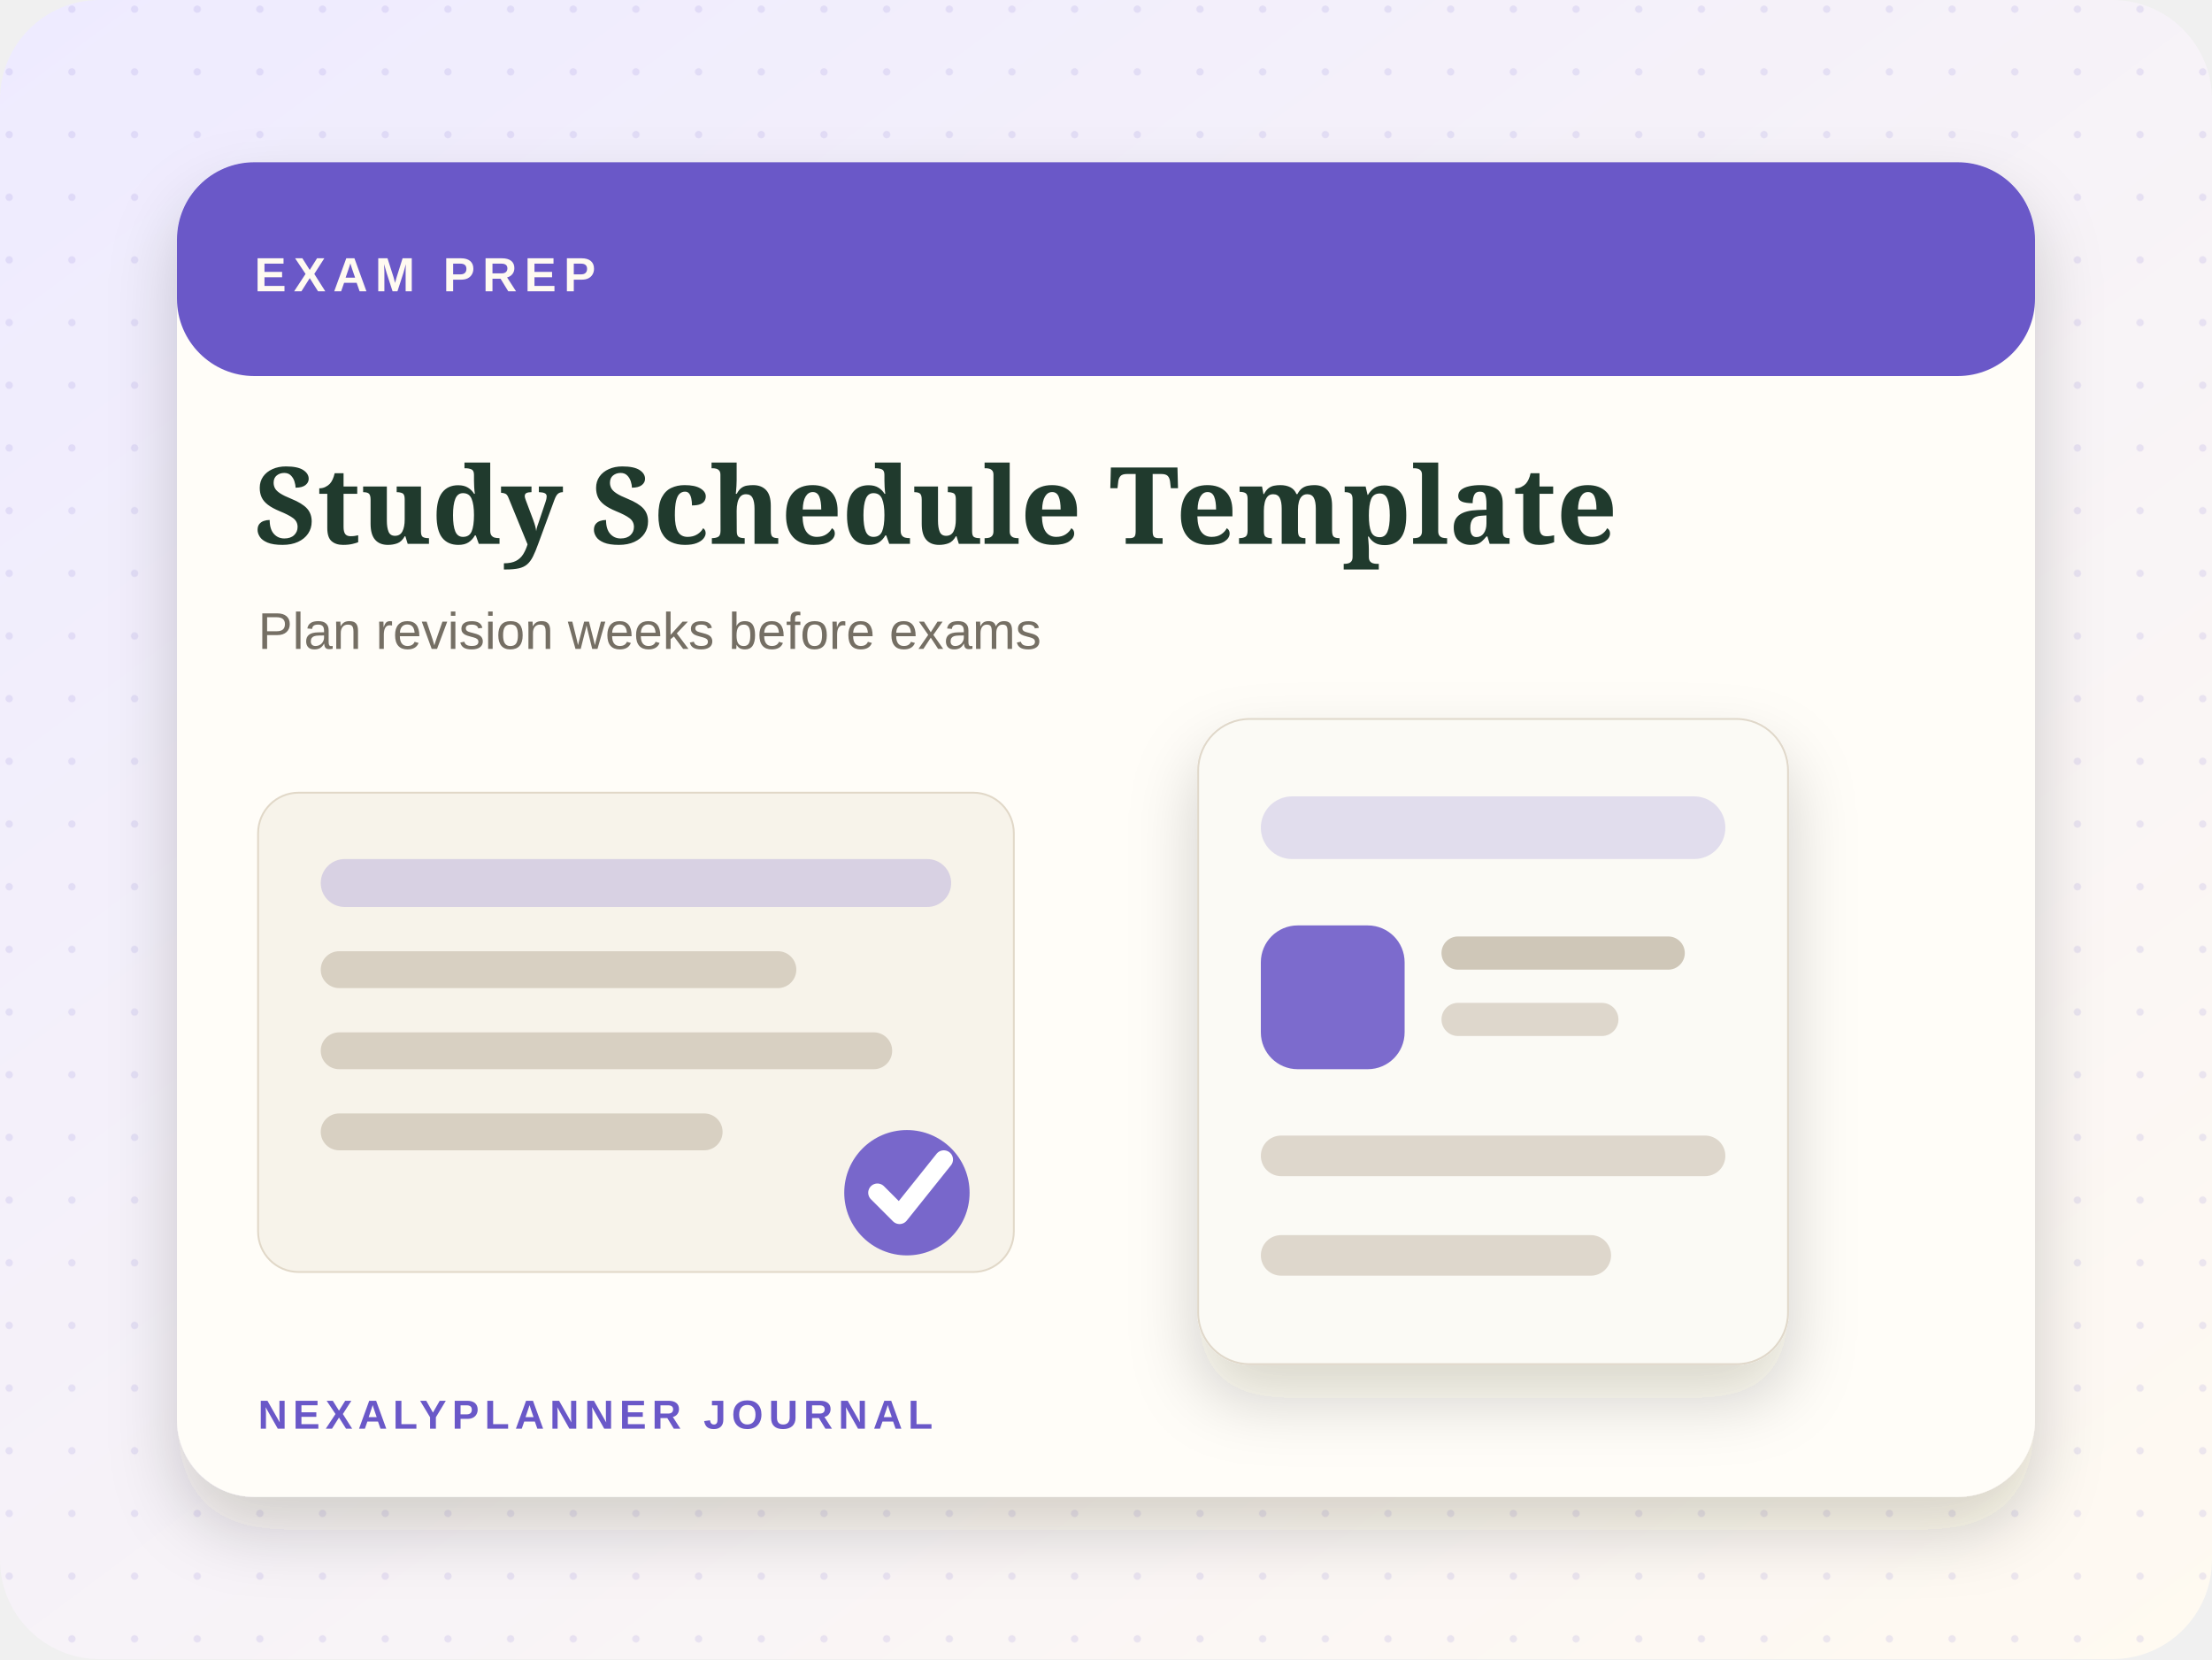
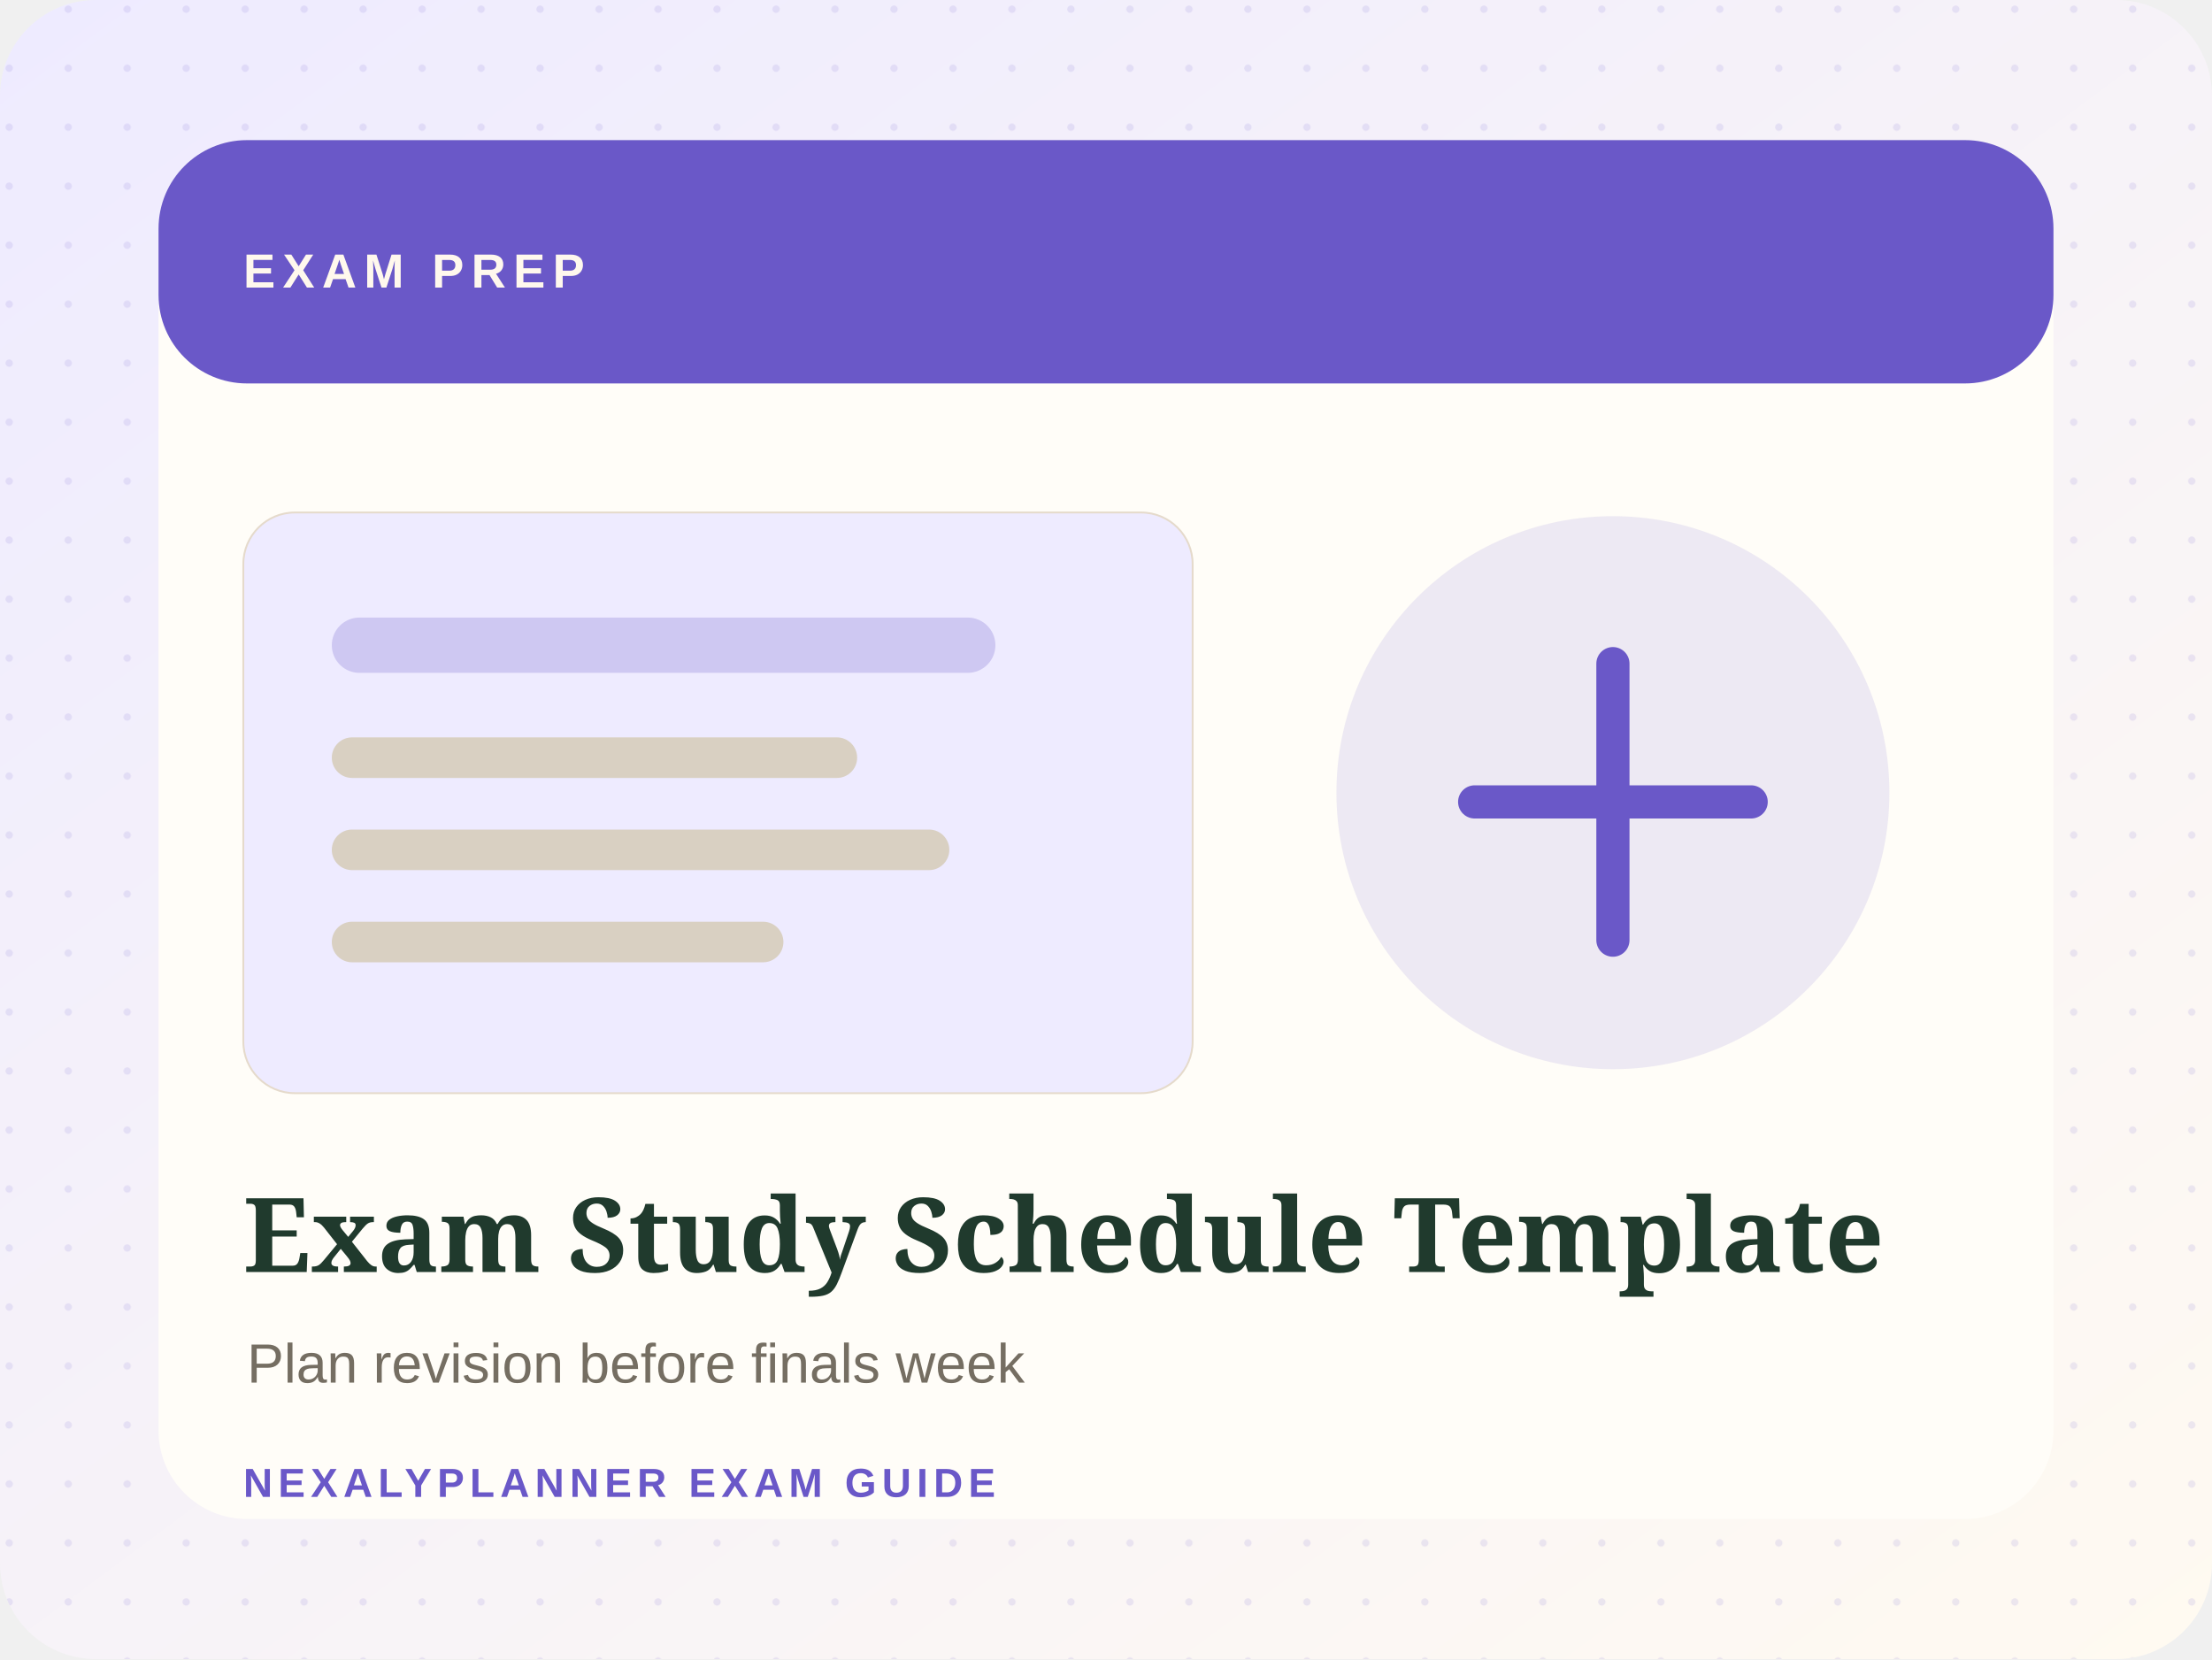
- <svg xmlns="http://www.w3.org/2000/svg" width="1200" height="900" viewBox="0 0 1200 900" role="img" aria-label="Study Schedule Template">
+ <svg xmlns="http://www.w3.org/2000/svg" width="1200" height="900" viewBox="0 0 1200 900" role="img" aria-label="Exam Study Schedule Template - Plan revision before finals week">
  <defs>
    <linearGradient id="g" x1="0" y1="0" x2="1" y2="1">
      <stop offset="0" stop-color="#eeebff" />
      <stop offset="1" stop-color="#fffaf1" />
    </linearGradient>
-     <filter id="shadow" x="-20%" y="-20%" width="140%" height="140%">
-       <feDropShadow dx="0" dy="18" stdDeviation="18" flood-color="#2a1c13" flood-opacity=".18" />
-     </filter>
-     <pattern id="dots" width="34" height="34" patternUnits="userSpaceOnUse">
+     <pattern id="dots" width="32" height="32" patternUnits="userSpaceOnUse">
      <circle cx="5" cy="5" r="2" fill="#6a58c8" opacity=".12" />
    </pattern>
  </defs>
-   <rect width="1200" height="900" rx="54" fill="url(#g)" />
-   <rect width="1200" height="900" rx="54" fill="url(#dots)" />
-   <rect x="96" y="88" width="1008" height="724" rx="42" fill="#fffdf8" filter="url(#shadow)" />
-   <rect x="96" y="88" width="1008" height="116" rx="42" fill="#6a58c8" />
-   <text x="138" y="158" fill="#fffaf1" font-family="Arial, Helvetica, sans-serif" font-size="26" font-weight="700" letter-spacing="4">EXAM PREP</text>
-   <text x="138" y="295" fill="#203a2d" font-family="Georgia, serif" font-size="58" font-weight="700">Study Schedule Template</text>
-   <text x="140" y="352" fill="#756f64" font-family="Arial, Helvetica, sans-serif" font-size="28">Plan revision weeks before exams</text>
-   <g transform="translate(140 430)">
-     <rect x="0" y="0" width="410" height="260" rx="22" fill="#f7f3ea" stroke="#e1d8c8" />
-     <rect x="34" y="36" width="342" height="26" rx="13" fill="#6a58c8" opacity=".22" />
-     <rect x="34" y="86" width="258" height="20" rx="10" fill="#d8d0c2" />
-     <rect x="34" y="130" width="310" height="20" rx="10" fill="#d8d0c2" />
-     <rect x="34" y="174" width="218" height="20" rx="10" fill="#d8d0c2" />
-     <circle cx="352" cy="217" r="34" fill="#6a58c8" opacity=".9" />
-     <path d="M336 217l12 12 24-30" fill="none" stroke="#fff" stroke-width="10" stroke-linecap="round" stroke-linejoin="round" />
-   </g>
-   <g transform="translate(650 390)">
-     <rect x="0" y="0" width="320" height="350" rx="28" fill="#fbfaf5" stroke="#e0d8ca" filter="url(#shadow)" />
-     <rect x="34" y="42" width="252" height="34" rx="17" fill="#6a58c8" opacity=".18" />
-     <rect x="34" y="112" width="78" height="78" rx="20" fill="#6a58c8" opacity=".88" />
-     <rect x="132" y="118" width="132" height="18" rx="9" fill="#cfc7b8" />
-     <rect x="132" y="154" width="96" height="18" rx="9" fill="#ded7cc" />
-     <rect x="34" y="226" width="252" height="22" rx="11" fill="#ded7cc" />
-     <rect x="34" y="280" width="190" height="22" rx="11" fill="#ded7cc" />
-   </g>
-   <text x="140" y="775" fill="#6a58c8" font-family="Arial, Helvetica, sans-serif" font-size="22" font-weight="700" letter-spacing="3">NEXALYPLANNER JOURNAL</text>
+   <rect width="1200" height="900" rx="52" fill="url(#g)" />
+   <rect width="1200" height="900" rx="52" fill="url(#dots)" />
+   <rect x="86" y="76" width="1028" height="748" rx="48" fill="#fffdf8" />
+   <rect x="86" y="76" width="1028" height="132" rx="48" fill="#6a58c8" />
+   <text x="132" y="156" fill="#fff8ed" font-family="Arial" font-size="26" font-weight="700" letter-spacing="4">EXAM PREP</text>
+   <rect x="132" y="278" width="515" height="315" rx="28" fill="#eeebff" stroke="#e5dacb" />
+   <rect x="180" y="335" width="360" height="30" rx="15" fill="#6a58c8" opacity=".24" />
+   <rect x="180" y="400" width="285" height="22" rx="11" fill="#d9d0c2" />
+   <rect x="180" y="450" width="335" height="22" rx="11" fill="#d9d0c2" />
+   <rect x="180" y="500" width="245" height="22" rx="11" fill="#d9d0c2" />
+   <circle cx="875" cy="430" r="150" fill="#6a58c8" opacity=".12" />
+   <path d="M800 435h150M875 360v150" stroke="#6a58c8" stroke-width="18" stroke-linecap="round" />
+   <text x="132" y="690" fill="#203a2d" font-family="Georgia,serif" font-size="56" font-weight="700">Exam Study Schedule Template</text>
+   <text x="134" y="750" fill="#756e62" font-family="Arial" font-size="30">Plan revision before finals week</text>
+   <text x="132" y="812" fill="#6a58c8" font-family="Arial" font-size="22" font-weight="700" letter-spacing="3">NEXALYPLANNER EXAM GUIDE</text>
</svg>
